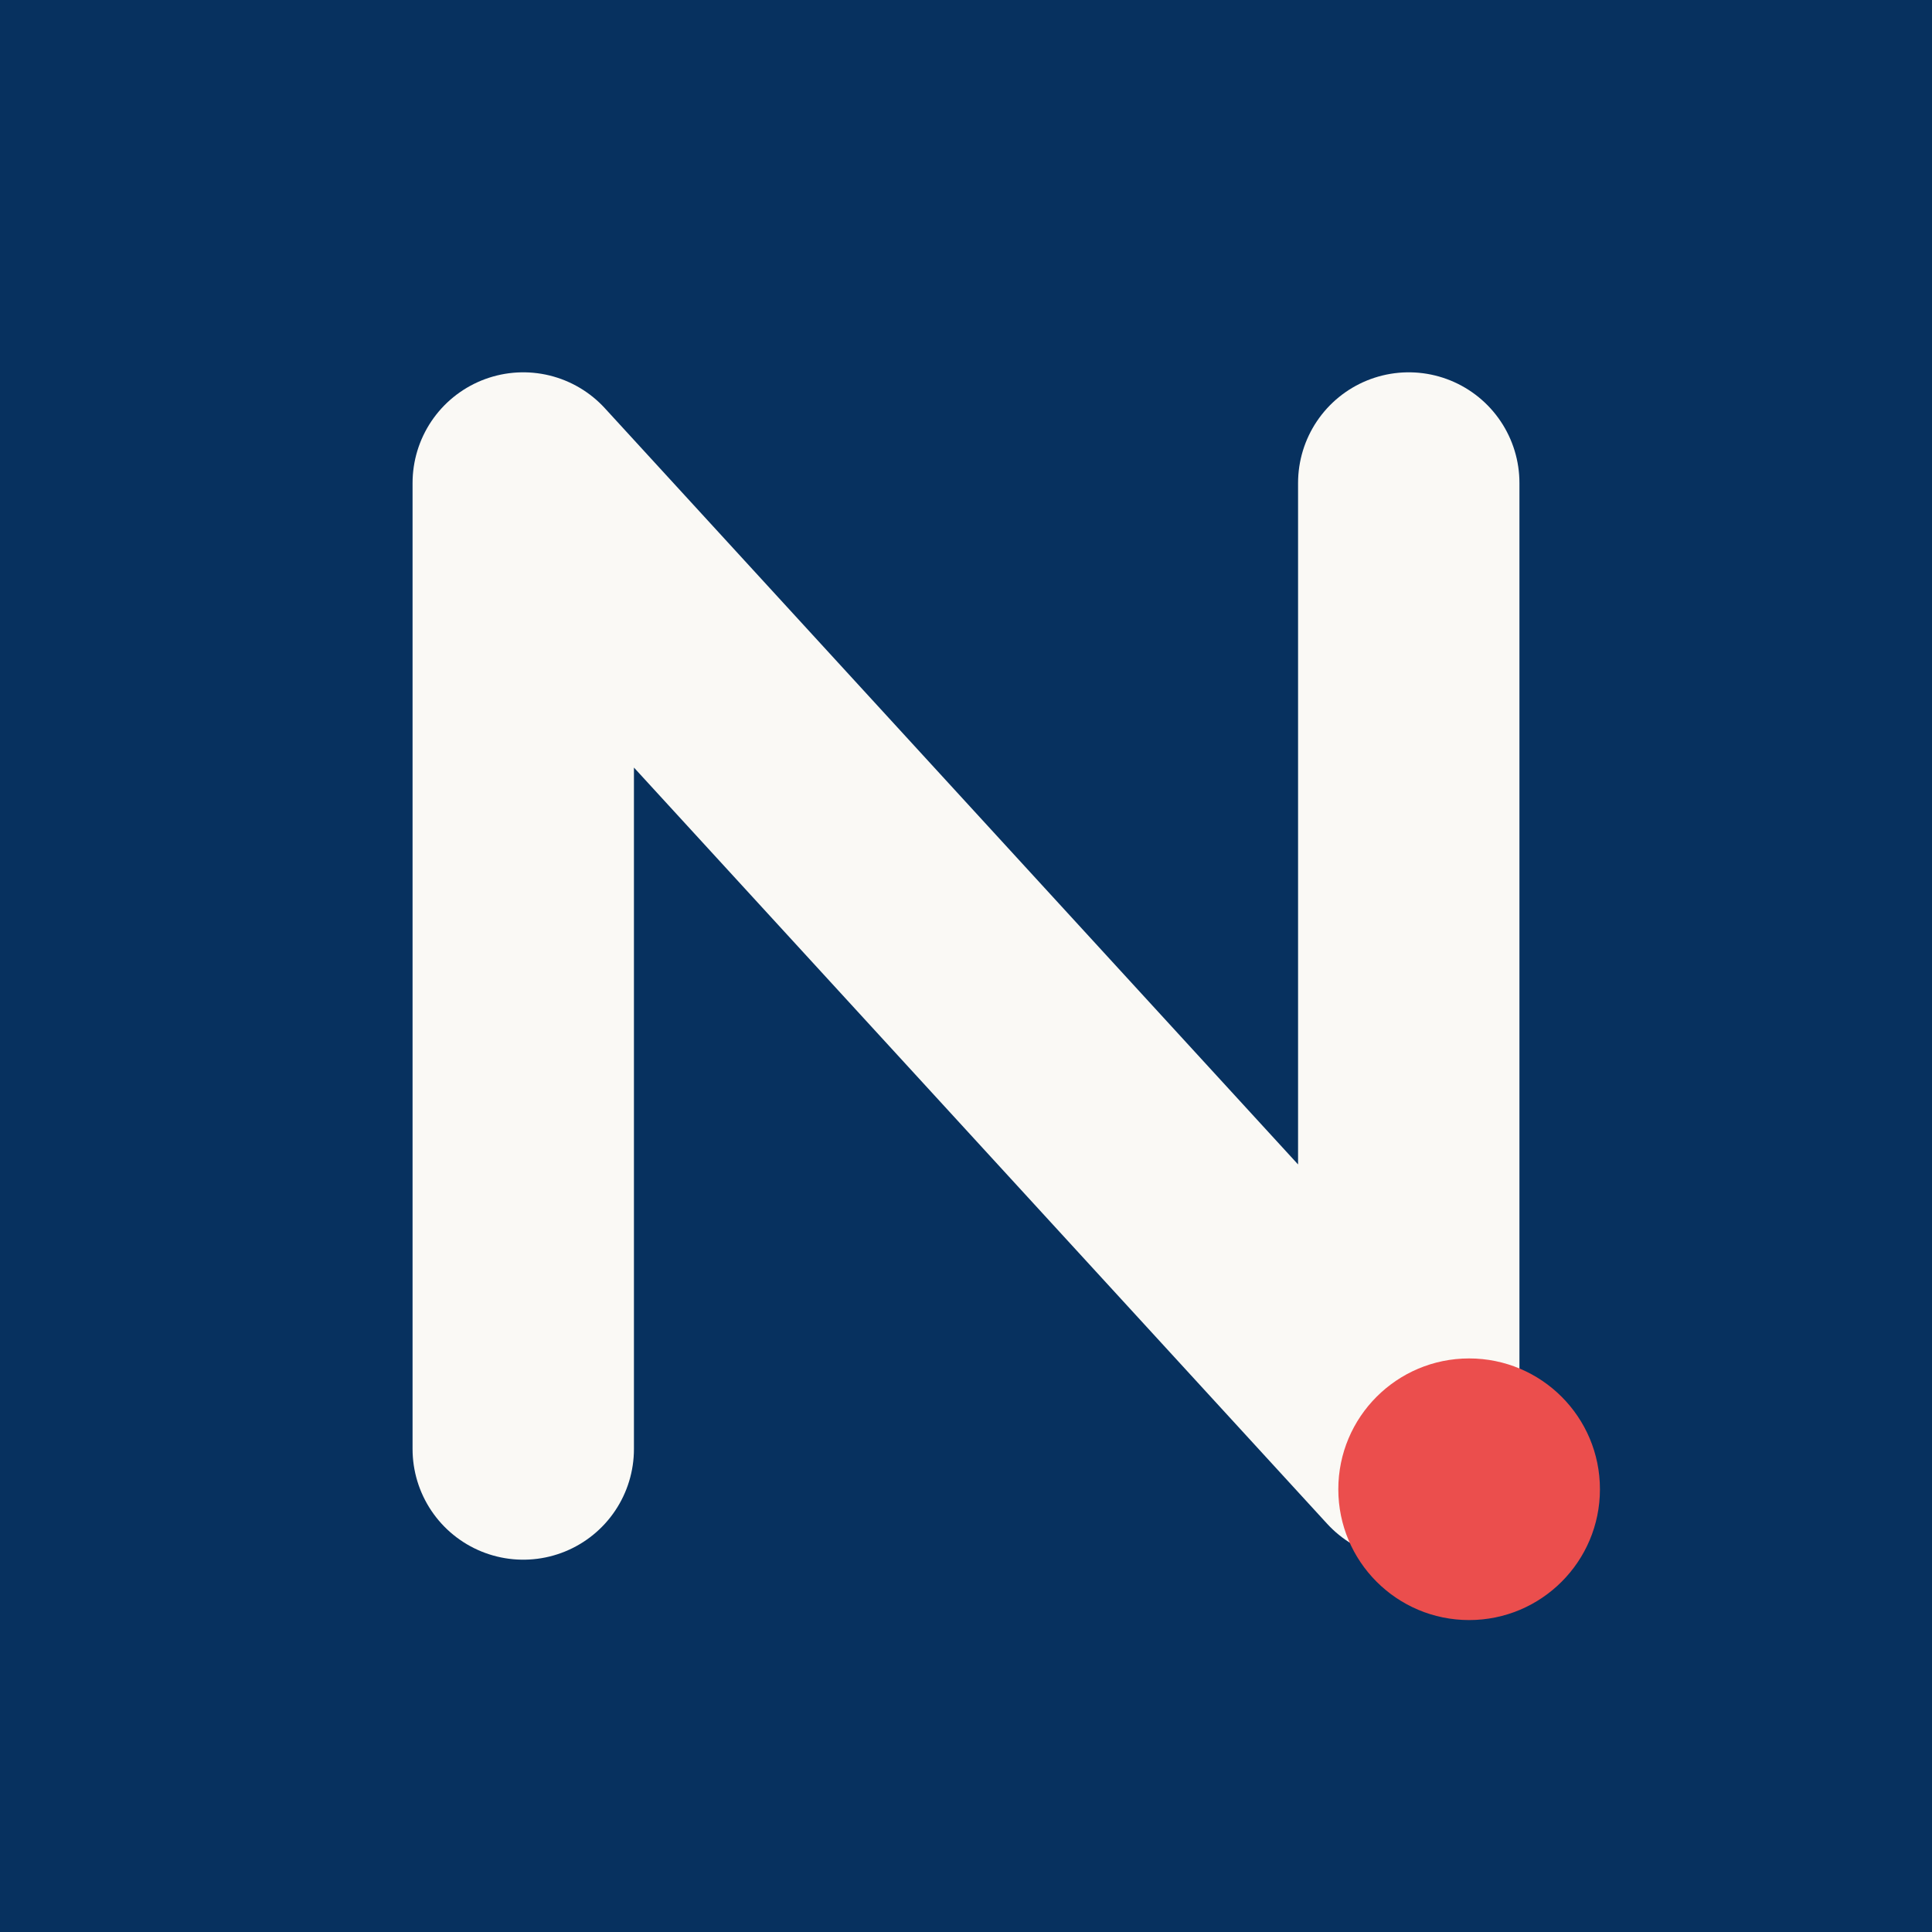
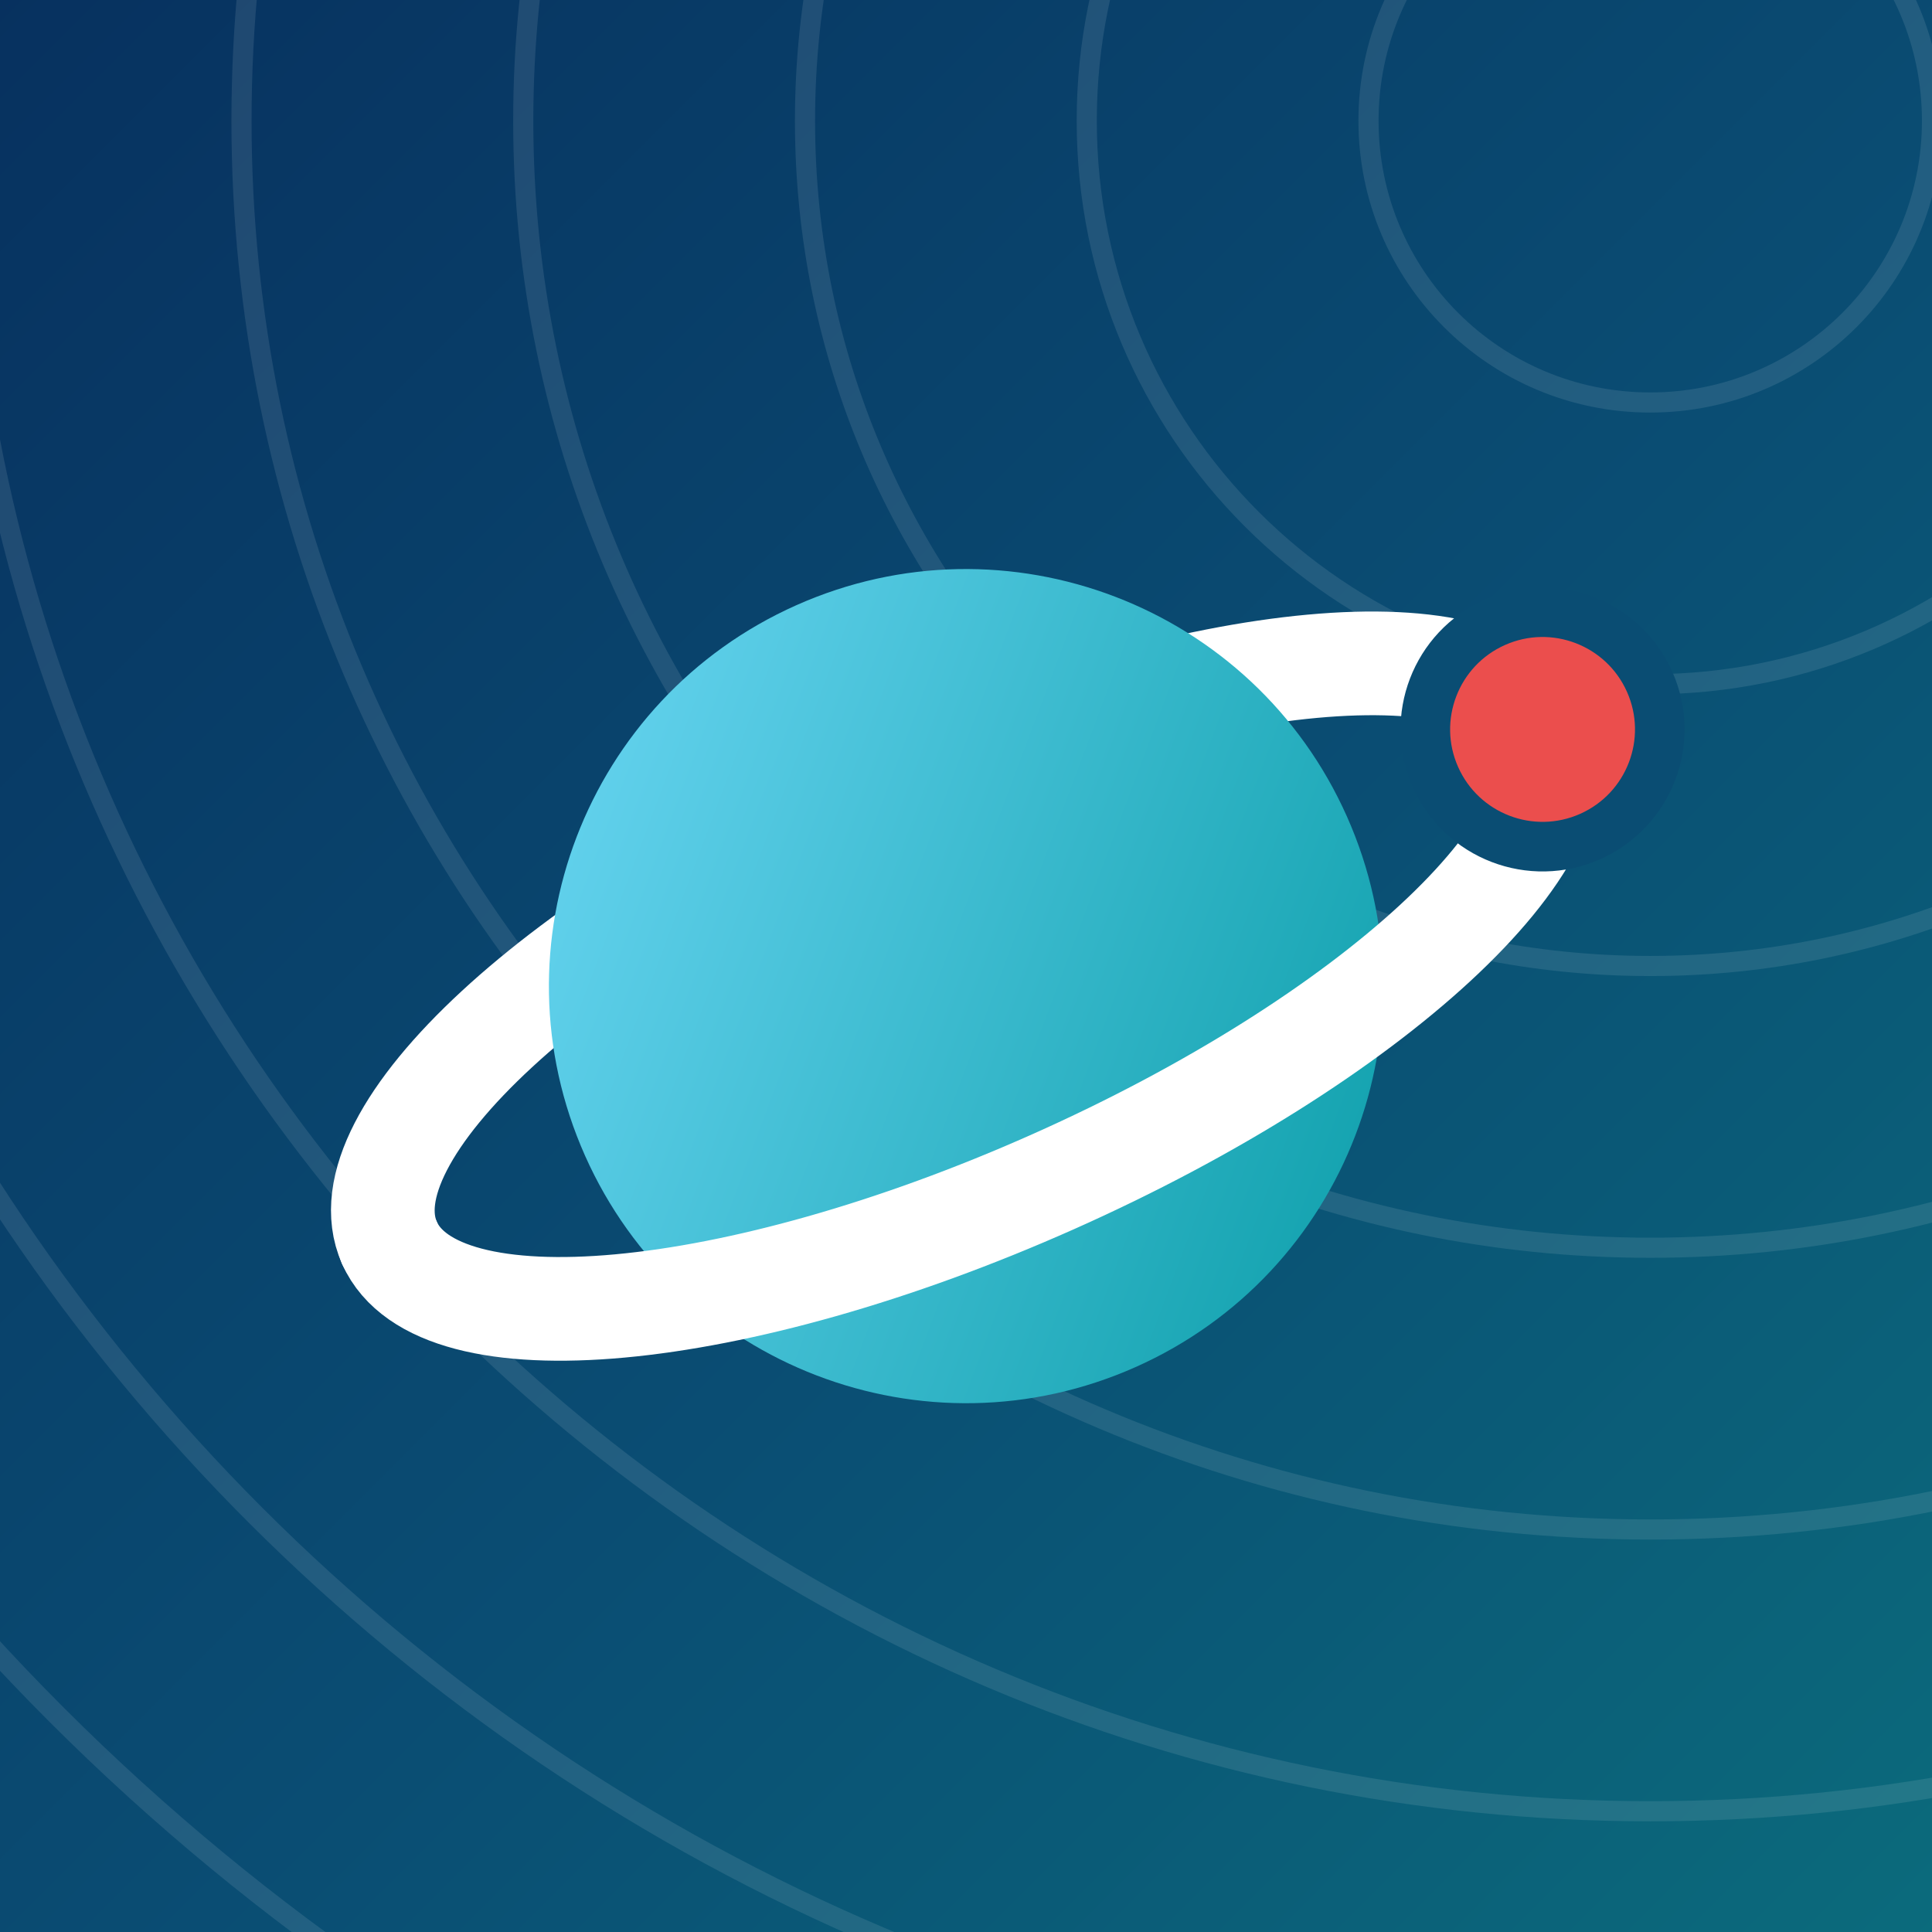
<svg xmlns="http://www.w3.org/2000/svg" viewBox="0 0 96 96" role="img" aria-label="Neptune Mobile">
-   <rect width="96" height="96" rx="0" fill="#07315F" />
-   <g transform="translate(48 48) scale(1.0) translate(-48 -48)">
-     <path d="M26 72V24l44 48V24" fill="none" stroke="#FAF9F5" stroke-width="11" stroke-linejoin="round" stroke-linecap="round" />
-     <circle cx="73" cy="74" r="6.5" fill="#EB4E4D" />
+   <defs>
+     <linearGradient id="bg" x1="0" y1="0" x2="1" y2="1">
+       <stop offset="0" stop-color="#07315F" />
+       <stop offset=".55" stop-color="#0A4D73" />
+       <stop offset="1" stop-color="#0B6B7C" />
+     </linearGradient>
+     <linearGradient id="d" x1="0" y1="0" x2="1" y2="1">
+       <stop offset="0" stop-color="#6FD9F7" />
+       <stop offset="1" stop-color="#079BA5" />
+     </linearGradient>
+     <clipPath id="c">
+       <rect width="96" height="96" rx="0" />
+     </clipPath>
+   </defs>
+   <g clip-path="url(#c)">
+     <rect width="96" height="96" fill="url(#bg)" />
+     <circle cx="82" cy="6" r="14" fill="none" stroke="#fff" stroke-opacity=".10" stroke-width="1" />
+     <circle cx="82" cy="6" r="28" fill="none" stroke="#fff" stroke-opacity=".10" stroke-width="1" />
+     <circle cx="82" cy="6" r="42" fill="none" stroke="#fff" stroke-opacity=".10" stroke-width="1" />
+     <circle cx="82" cy="6" r="56" fill="none" stroke="#fff" stroke-opacity=".10" stroke-width="1" />
+     <circle cx="82" cy="6" r="70" fill="none" stroke="#fff" stroke-opacity=".10" stroke-width="1" />
+     <circle cx="82" cy="6" r="84" fill="none" stroke="#fff" stroke-opacity=".10" stroke-width="1" />
+     <circle cx="82" cy="6" r="98" fill="none" stroke="#fff" stroke-opacity=".10" stroke-width="1" />
+     <circle cx="82" cy="6" r="112" fill="none" stroke="#fff" stroke-opacity=".10" stroke-width="1" />
+   </g>
+   <g transform="translate(48 49) scale(1.12) translate(-32 -32)">
+     <g transform="rotate(-24 32 32)">
+       <path d="M4 32A28 9.5 0 0 1 60 32" fill="none" stroke="#FFFFFF" stroke-width="4.6" stroke-linecap="round" />
+       <circle cx="32" cy="32" r="18.5" fill="url(#d)" />
+       <path d="M4 32A28 9.5 0 0 0 60 32" fill="none" stroke="#FFFFFF" stroke-width="4.6" stroke-linecap="round" />
+       <circle cx="60" cy="32" r="5.2" fill="#EB4E4D" stroke="#0A4D73" stroke-width="2.2" />
+     </g>
  </g>
</svg>
